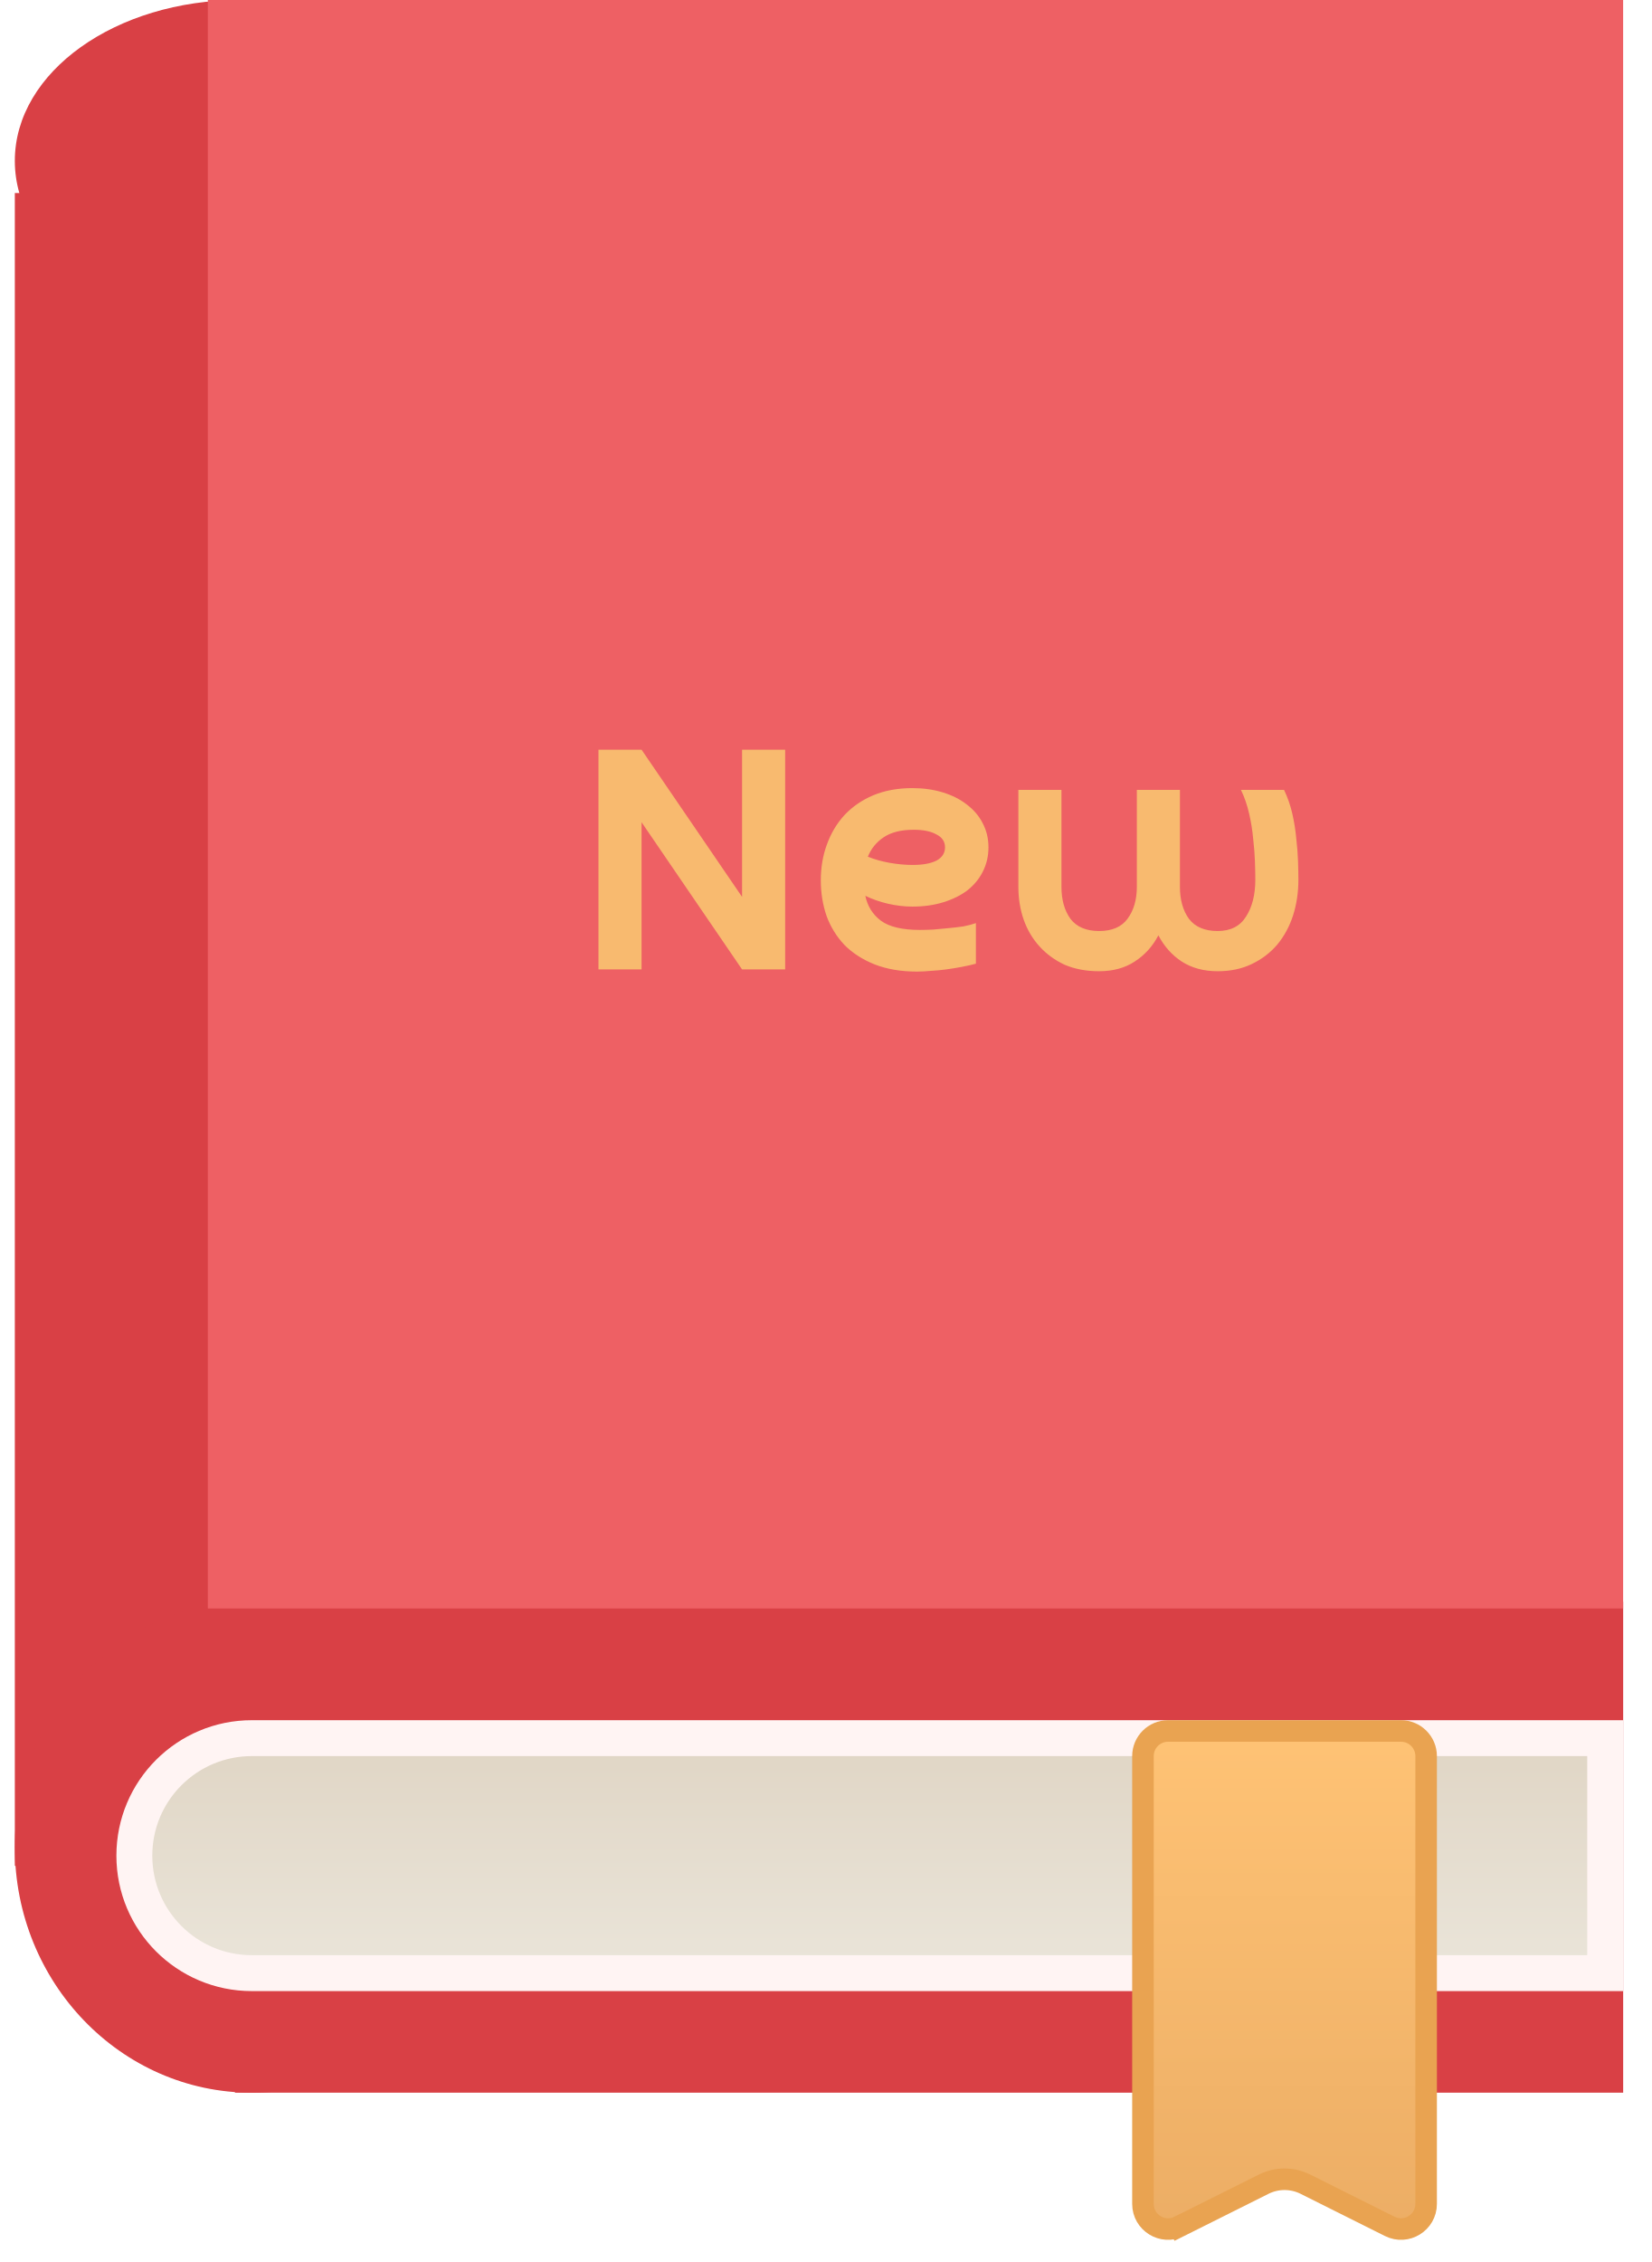
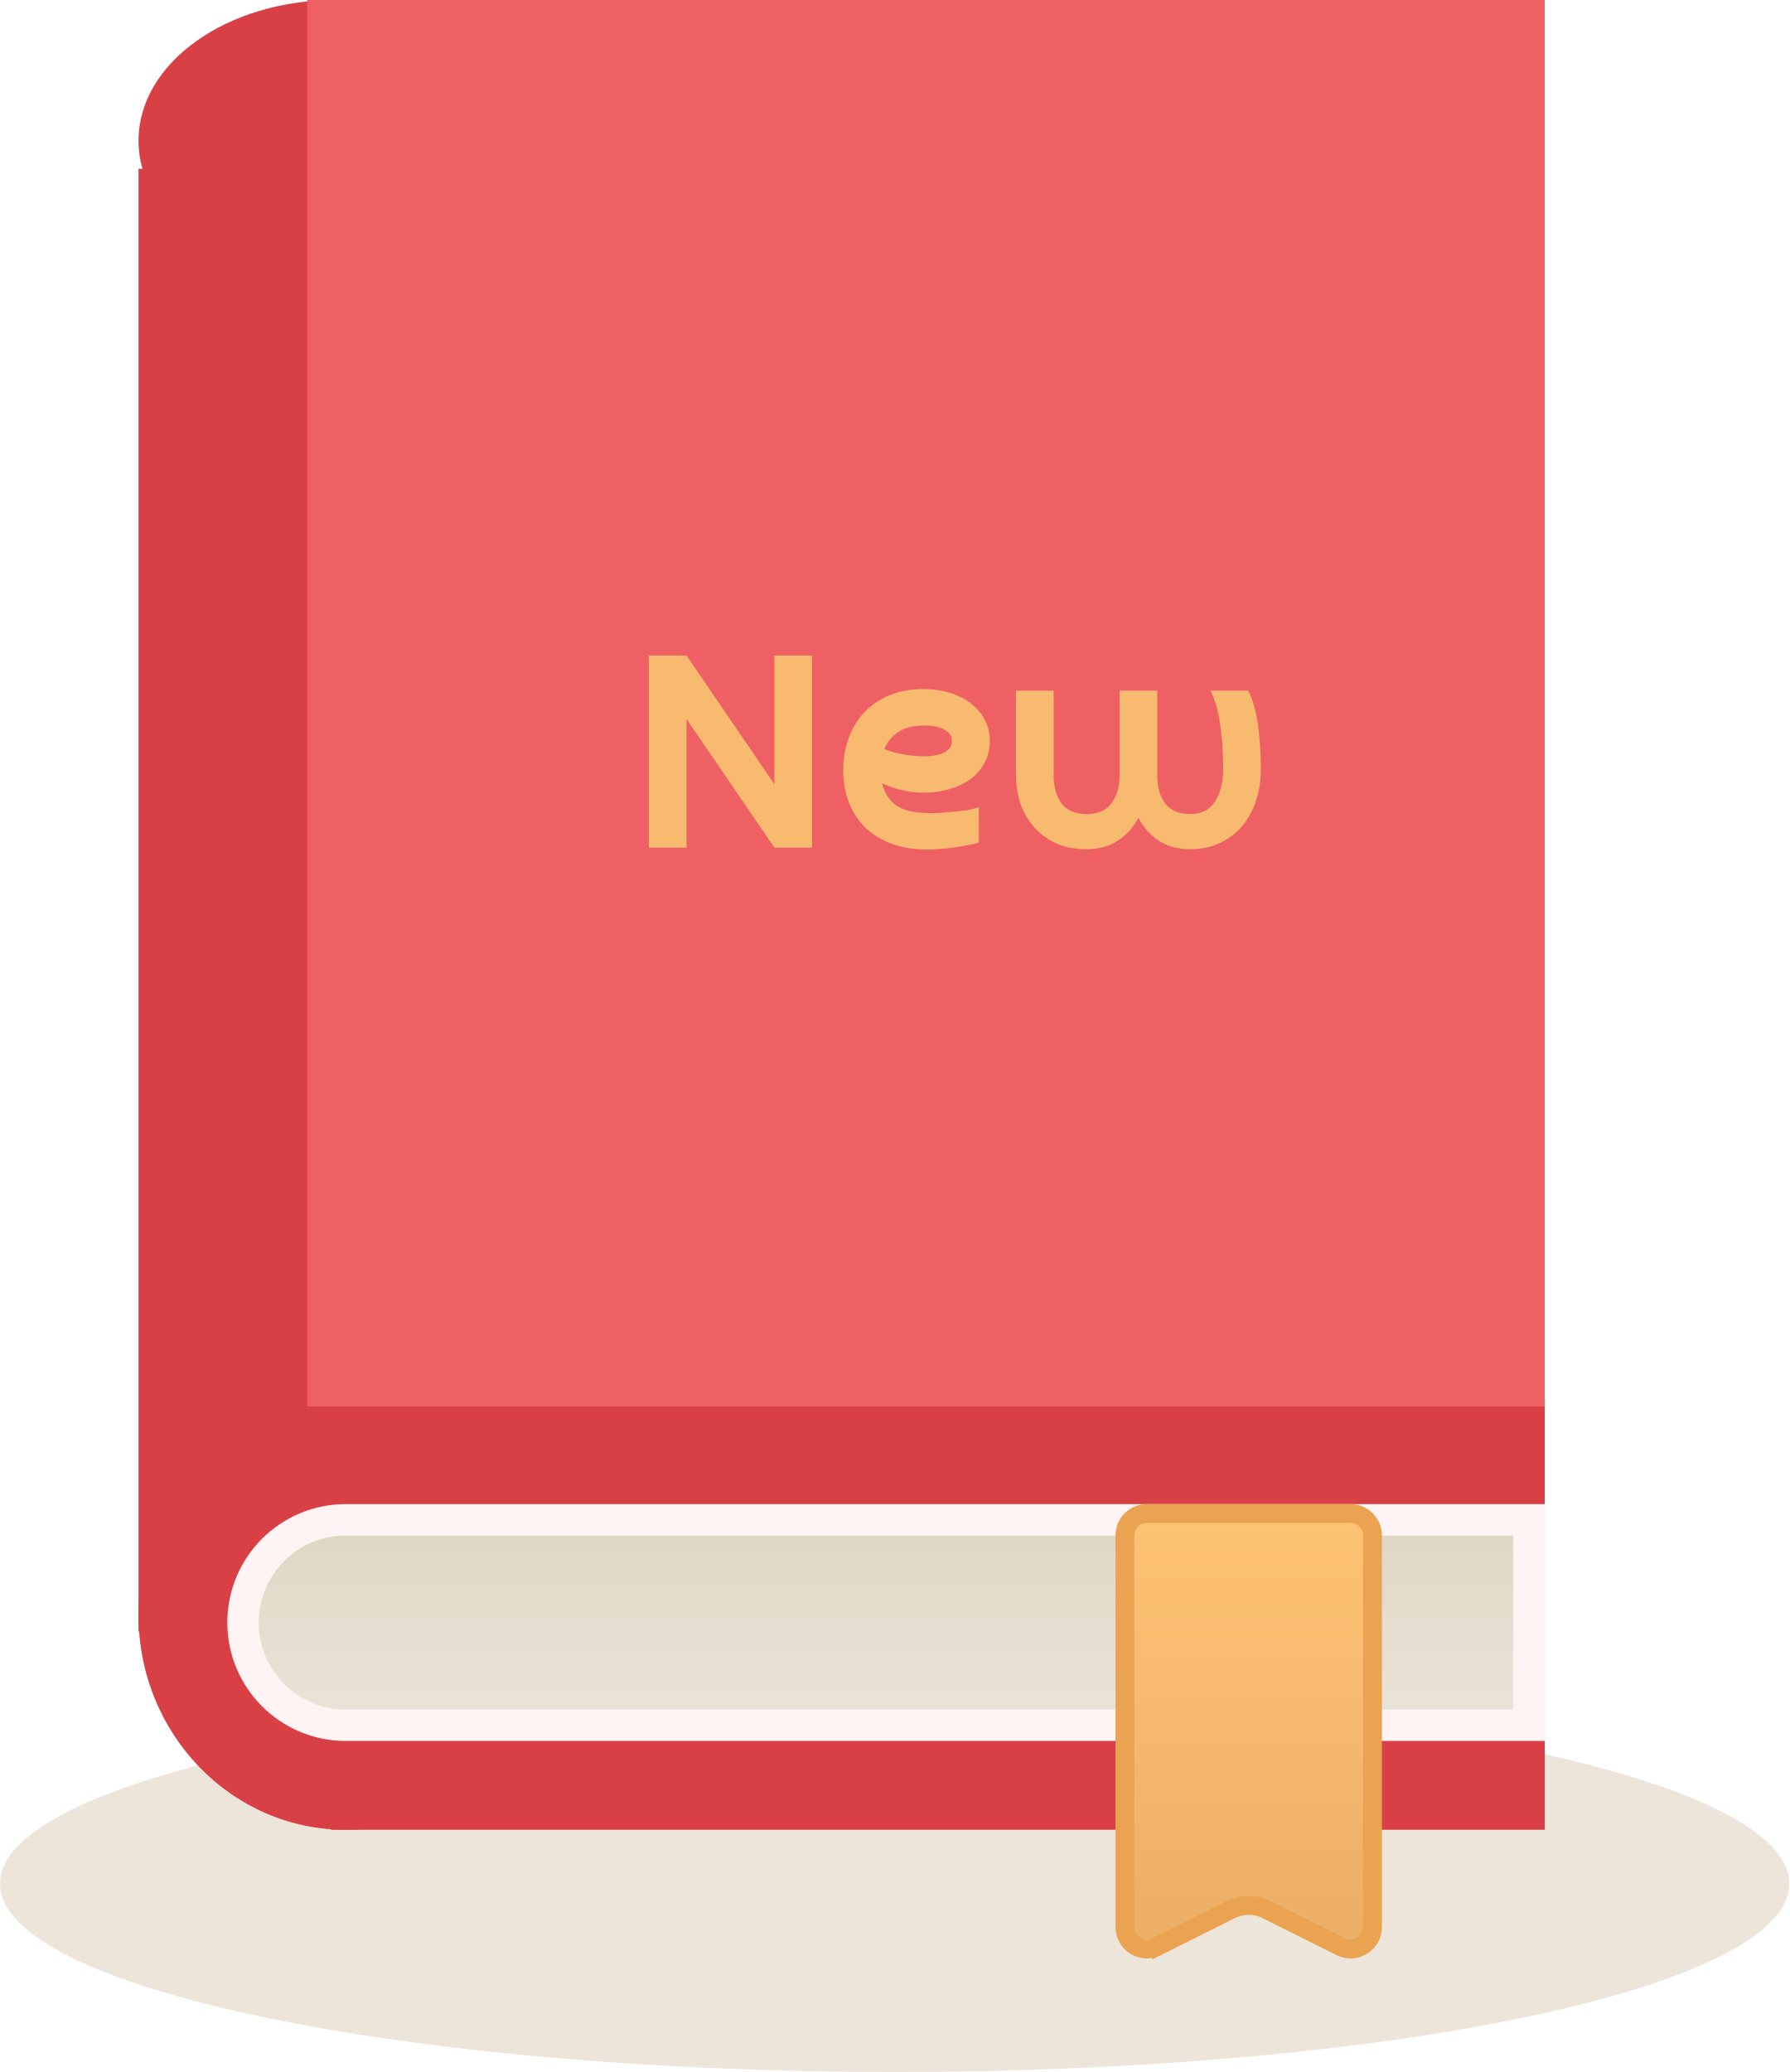
- <svg xmlns="http://www.w3.org/2000/svg" width="46" height="63" viewBox="0 0 46 63" fill="none">
-   <ellipse cx="6.685" cy="4.48" rx="6.272" ry="4.48" fill="#D94045" />
-   <rect x="0.413" y="5.376" width="12.543" height="46.59" fill="#D94045" />
-   <ellipse cx="7.015" cy="51.447" rx="6.602" ry="6.838" fill="#D94045" />
-   <rect x="6.544" y="44.609" width="38.668" height="13.675" fill="#D94045" />
-   <rect x="5.789" width="39.422" height="44.798" fill="#EE6064" />
-   <path d="M20.67 24.98V20.88H21.87V27H20.67L17.87 22.9V27H16.67V20.88H17.87L20.67 24.98ZM25.413 25.25C25.193 25.25 24.966 25.223 24.733 25.17C24.506 25.117 24.296 25.043 24.103 24.95C24.163 25.237 24.306 25.467 24.533 25.64C24.766 25.813 25.129 25.9 25.623 25.9C25.729 25.9 25.853 25.897 25.993 25.89C26.133 25.877 26.276 25.863 26.423 25.85C26.569 25.837 26.709 25.82 26.843 25.8C26.976 25.773 27.089 25.743 27.183 25.71V26.84C27.063 26.873 26.929 26.903 26.783 26.93C26.643 26.957 26.499 26.98 26.353 27C26.206 27.02 26.063 27.033 25.923 27.04C25.789 27.053 25.663 27.06 25.543 27.06C25.096 27.06 24.703 26.993 24.363 26.86C24.029 26.727 23.749 26.547 23.523 26.32C23.303 26.087 23.136 25.817 23.023 25.51C22.916 25.197 22.863 24.867 22.863 24.52C22.863 24.16 22.919 23.827 23.033 23.52C23.146 23.207 23.309 22.933 23.523 22.7C23.743 22.467 24.009 22.283 24.323 22.15C24.643 22.017 25.006 21.95 25.413 21.95C25.719 21.95 26.003 21.99 26.263 22.07C26.523 22.15 26.746 22.263 26.933 22.41C27.126 22.557 27.273 22.73 27.373 22.93C27.479 23.13 27.533 23.353 27.533 23.6C27.533 23.847 27.479 24.073 27.373 24.28C27.273 24.48 27.129 24.653 26.943 24.8C26.756 24.94 26.533 25.05 26.273 25.13C26.013 25.21 25.726 25.25 25.413 25.25ZM25.423 24.09C25.703 24.09 25.923 24.05 26.083 23.97C26.243 23.883 26.323 23.76 26.323 23.6C26.323 23.44 26.243 23.32 26.083 23.24C25.929 23.153 25.719 23.11 25.453 23.11C25.099 23.11 24.819 23.18 24.613 23.32C24.413 23.453 24.266 23.633 24.173 23.86C24.353 23.933 24.553 23.99 24.773 24.03C24.999 24.07 25.216 24.09 25.423 24.09ZM34.966 24.5C34.966 24.367 34.962 24.2 34.956 24C34.949 23.8 34.932 23.587 34.906 23.36C34.886 23.133 34.849 22.903 34.796 22.67C34.742 22.43 34.666 22.207 34.566 22H35.766C35.866 22.207 35.942 22.427 35.996 22.66C36.049 22.893 36.086 23.123 36.106 23.35C36.132 23.57 36.149 23.783 36.156 23.99C36.162 24.19 36.166 24.36 36.166 24.5C36.166 24.853 36.116 25.187 36.016 25.5C35.916 25.807 35.769 26.077 35.576 26.31C35.382 26.537 35.146 26.717 34.866 26.85C34.592 26.983 34.276 27.05 33.916 27.05C33.529 27.05 33.196 26.96 32.916 26.78C32.642 26.6 32.426 26.357 32.266 26.05C32.106 26.357 31.886 26.6 31.606 26.78C31.332 26.96 31.002 27.05 30.616 27.05C30.256 27.05 29.936 26.99 29.656 26.87C29.382 26.743 29.149 26.573 28.956 26.36C28.762 26.147 28.616 25.9 28.516 25.62C28.416 25.333 28.366 25.027 28.366 24.7V22H29.566V24.7C29.566 25.06 29.649 25.357 29.816 25.59C29.989 25.817 30.256 25.93 30.616 25.93C30.976 25.93 31.239 25.817 31.406 25.59C31.579 25.357 31.666 25.06 31.666 24.7V22H32.866V24.7C32.866 25.06 32.949 25.357 33.116 25.59C33.289 25.817 33.556 25.93 33.916 25.93C34.276 25.93 34.539 25.797 34.706 25.53C34.879 25.263 34.966 24.92 34.966 24.5Z" fill="#F8BA6F" />
-   <path d="M3.742 51.683C3.742 49.875 5.208 48.41 7.015 48.41H44.711V54.955H7.015C5.208 54.955 3.742 53.49 3.742 51.683Z" fill="url(#paint0_linear_1_76)" stroke="#FFF4F3" />
-   <path d="M31.836 48.91C31.836 48.524 32.149 48.21 32.536 48.21H39.024C39.41 48.21 39.724 48.524 39.724 48.91V61.382C39.724 61.902 39.176 62.241 38.711 62.008L36.361 60.833C35.995 60.65 35.565 60.65 35.199 60.833L32.849 62.008L32.983 62.276L32.849 62.008C32.383 62.241 31.836 61.902 31.836 61.382V48.91Z" fill="url(#paint1_linear_1_76)" stroke="#E9A351" stroke-width="0.6" />
+ <svg xmlns="http://www.w3.org/2000/svg" width="57" height="66" viewBox="0 0 57 66" fill="none">
+   <ellipse cx="28.5" cy="60" rx="28.5" ry="6" fill="#EEE5DA" />
+   <ellipse cx="10.685" cy="4.48" rx="6.272" ry="4.48" fill="#D94045" />
+   <rect x="4.413" y="5.376" width="12.543" height="46.59" fill="#D94045" />
+   <ellipse cx="11.015" cy="51.447" rx="6.602" ry="6.838" fill="#D94045" />
+   <rect x="10.543" y="44.609" width="38.668" height="13.675" fill="#D94045" />
+   <rect x="9.789" width="39.422" height="44.798" fill="#EE6064" />
+   <path d="M24.67 24.98V20.88H25.87V27H24.67L21.87 22.9V27H20.67V20.88H21.87L24.67 24.98ZM29.413 25.25C29.193 25.25 28.966 25.223 28.733 25.17C28.506 25.117 28.296 25.043 28.103 24.95C28.163 25.237 28.306 25.467 28.533 25.64C28.766 25.813 29.129 25.9 29.623 25.9C29.729 25.9 29.853 25.897 29.993 25.89C30.133 25.877 30.276 25.863 30.423 25.85C30.569 25.837 30.709 25.82 30.843 25.8C30.976 25.773 31.089 25.743 31.183 25.71V26.84C31.063 26.873 30.929 26.903 30.783 26.93C30.643 26.957 30.499 26.98 30.353 27C30.206 27.02 30.063 27.033 29.923 27.04C29.789 27.053 29.663 27.06 29.543 27.06C29.096 27.06 28.703 26.993 28.363 26.86C28.029 26.727 27.749 26.547 27.523 26.32C27.303 26.087 27.136 25.817 27.023 25.51C26.916 25.197 26.863 24.867 26.863 24.52C26.863 24.16 26.919 23.827 27.033 23.52C27.146 23.207 27.309 22.933 27.523 22.7C27.743 22.467 28.009 22.283 28.323 22.15C28.643 22.017 29.006 21.95 29.413 21.95C29.719 21.95 30.003 21.99 30.263 22.07C30.523 22.15 30.746 22.263 30.933 22.41C31.126 22.557 31.273 22.73 31.373 22.93C31.479 23.13 31.533 23.353 31.533 23.6C31.533 23.847 31.479 24.073 31.373 24.28C31.273 24.48 31.129 24.653 30.943 24.8C30.756 24.94 30.533 25.05 30.273 25.13C30.013 25.21 29.726 25.25 29.413 25.25ZM29.423 24.09C29.703 24.09 29.923 24.05 30.083 23.97C30.243 23.883 30.323 23.76 30.323 23.6C30.323 23.44 30.243 23.32 30.083 23.24C29.929 23.153 29.719 23.11 29.453 23.11C29.099 23.11 28.819 23.18 28.613 23.32C28.413 23.453 28.266 23.633 28.173 23.86C28.353 23.933 28.553 23.99 28.773 24.03C28.999 24.07 29.216 24.09 29.423 24.09ZM38.966 24.5C38.966 24.367 38.962 24.2 38.956 24C38.949 23.8 38.932 23.587 38.906 23.36C38.886 23.133 38.849 22.903 38.796 22.67C38.742 22.43 38.666 22.207 38.566 22H39.766C39.866 22.207 39.942 22.427 39.996 22.66C40.049 22.893 40.086 23.123 40.106 23.35C40.132 23.57 40.149 23.783 40.156 23.99C40.162 24.19 40.166 24.36 40.166 24.5C40.166 24.853 40.116 25.187 40.016 25.5C39.916 25.807 39.769 26.077 39.576 26.31C39.382 26.537 39.146 26.717 38.866 26.85C38.592 26.983 38.276 27.05 37.916 27.05C37.529 27.05 37.196 26.96 36.916 26.78C36.642 26.6 36.426 26.357 36.266 26.05C36.106 26.357 35.886 26.6 35.606 26.78C35.332 26.96 35.002 27.05 34.616 27.05C34.256 27.05 33.936 26.99 33.656 26.87C33.382 26.743 33.149 26.573 32.956 26.36C32.762 26.147 32.616 25.9 32.516 25.62C32.416 25.333 32.366 25.027 32.366 24.7V22H33.566V24.7C33.566 25.06 33.649 25.357 33.816 25.59C33.989 25.817 34.256 25.93 34.616 25.93C34.976 25.93 35.239 25.817 35.406 25.59C35.579 25.357 35.666 25.06 35.666 24.7V22H36.866V24.7C36.866 25.06 36.949 25.357 37.116 25.59C37.289 25.817 37.556 25.93 37.916 25.93C38.276 25.93 38.539 25.797 38.706 25.53C38.879 25.263 38.966 24.92 38.966 24.5Z" fill="#F8BA6F" />
+   <path d="M7.742 51.683C7.742 49.875 9.208 48.41 11.015 48.41H48.711V54.955H11.015C9.208 54.955 7.742 53.49 7.742 51.683Z" fill="url(#paint0_linear_1_76)" stroke="#FFF4F3" />
+   <path d="M35.836 48.91C35.836 48.524 36.149 48.21 36.536 48.21H43.024C43.41 48.21 43.724 48.524 43.724 48.91V61.382C43.724 61.902 43.176 62.241 42.711 62.008L40.361 60.833C39.995 60.65 39.565 60.65 39.199 60.833L36.849 62.008L36.983 62.276L36.849 62.008C36.383 62.241 35.836 61.902 35.836 61.382V48.91Z" fill="url(#paint1_linear_1_76)" stroke="#E9A351" stroke-width="0.6" />
  <defs>
-     <linearGradient id="paint0_linear_1_76" x1="24.227" y1="47.91" x2="24.227" y2="55.455" gradientUnits="userSpaceOnUse">
+     <linearGradient id="paint0_linear_1_76" x1="28.227" y1="47.91" x2="28.227" y2="55.455" gradientUnits="userSpaceOnUse">
      <stop stop-color="#DFD4C3" />
      <stop offset="1" stop-color="#EBE6DB" />
    </linearGradient>
-     <linearGradient id="paint1_linear_1_76" x1="35.78" y1="47.91" x2="35.78" y2="63" gradientUnits="userSpaceOnUse">
+     <linearGradient id="paint1_linear_1_76" x1="39.78" y1="47.91" x2="39.78" y2="63" gradientUnits="userSpaceOnUse">
      <stop stop-color="#FFC375" />
      <stop offset="1" stop-color="#EBAC64" />
    </linearGradient>
  </defs>
</svg>
